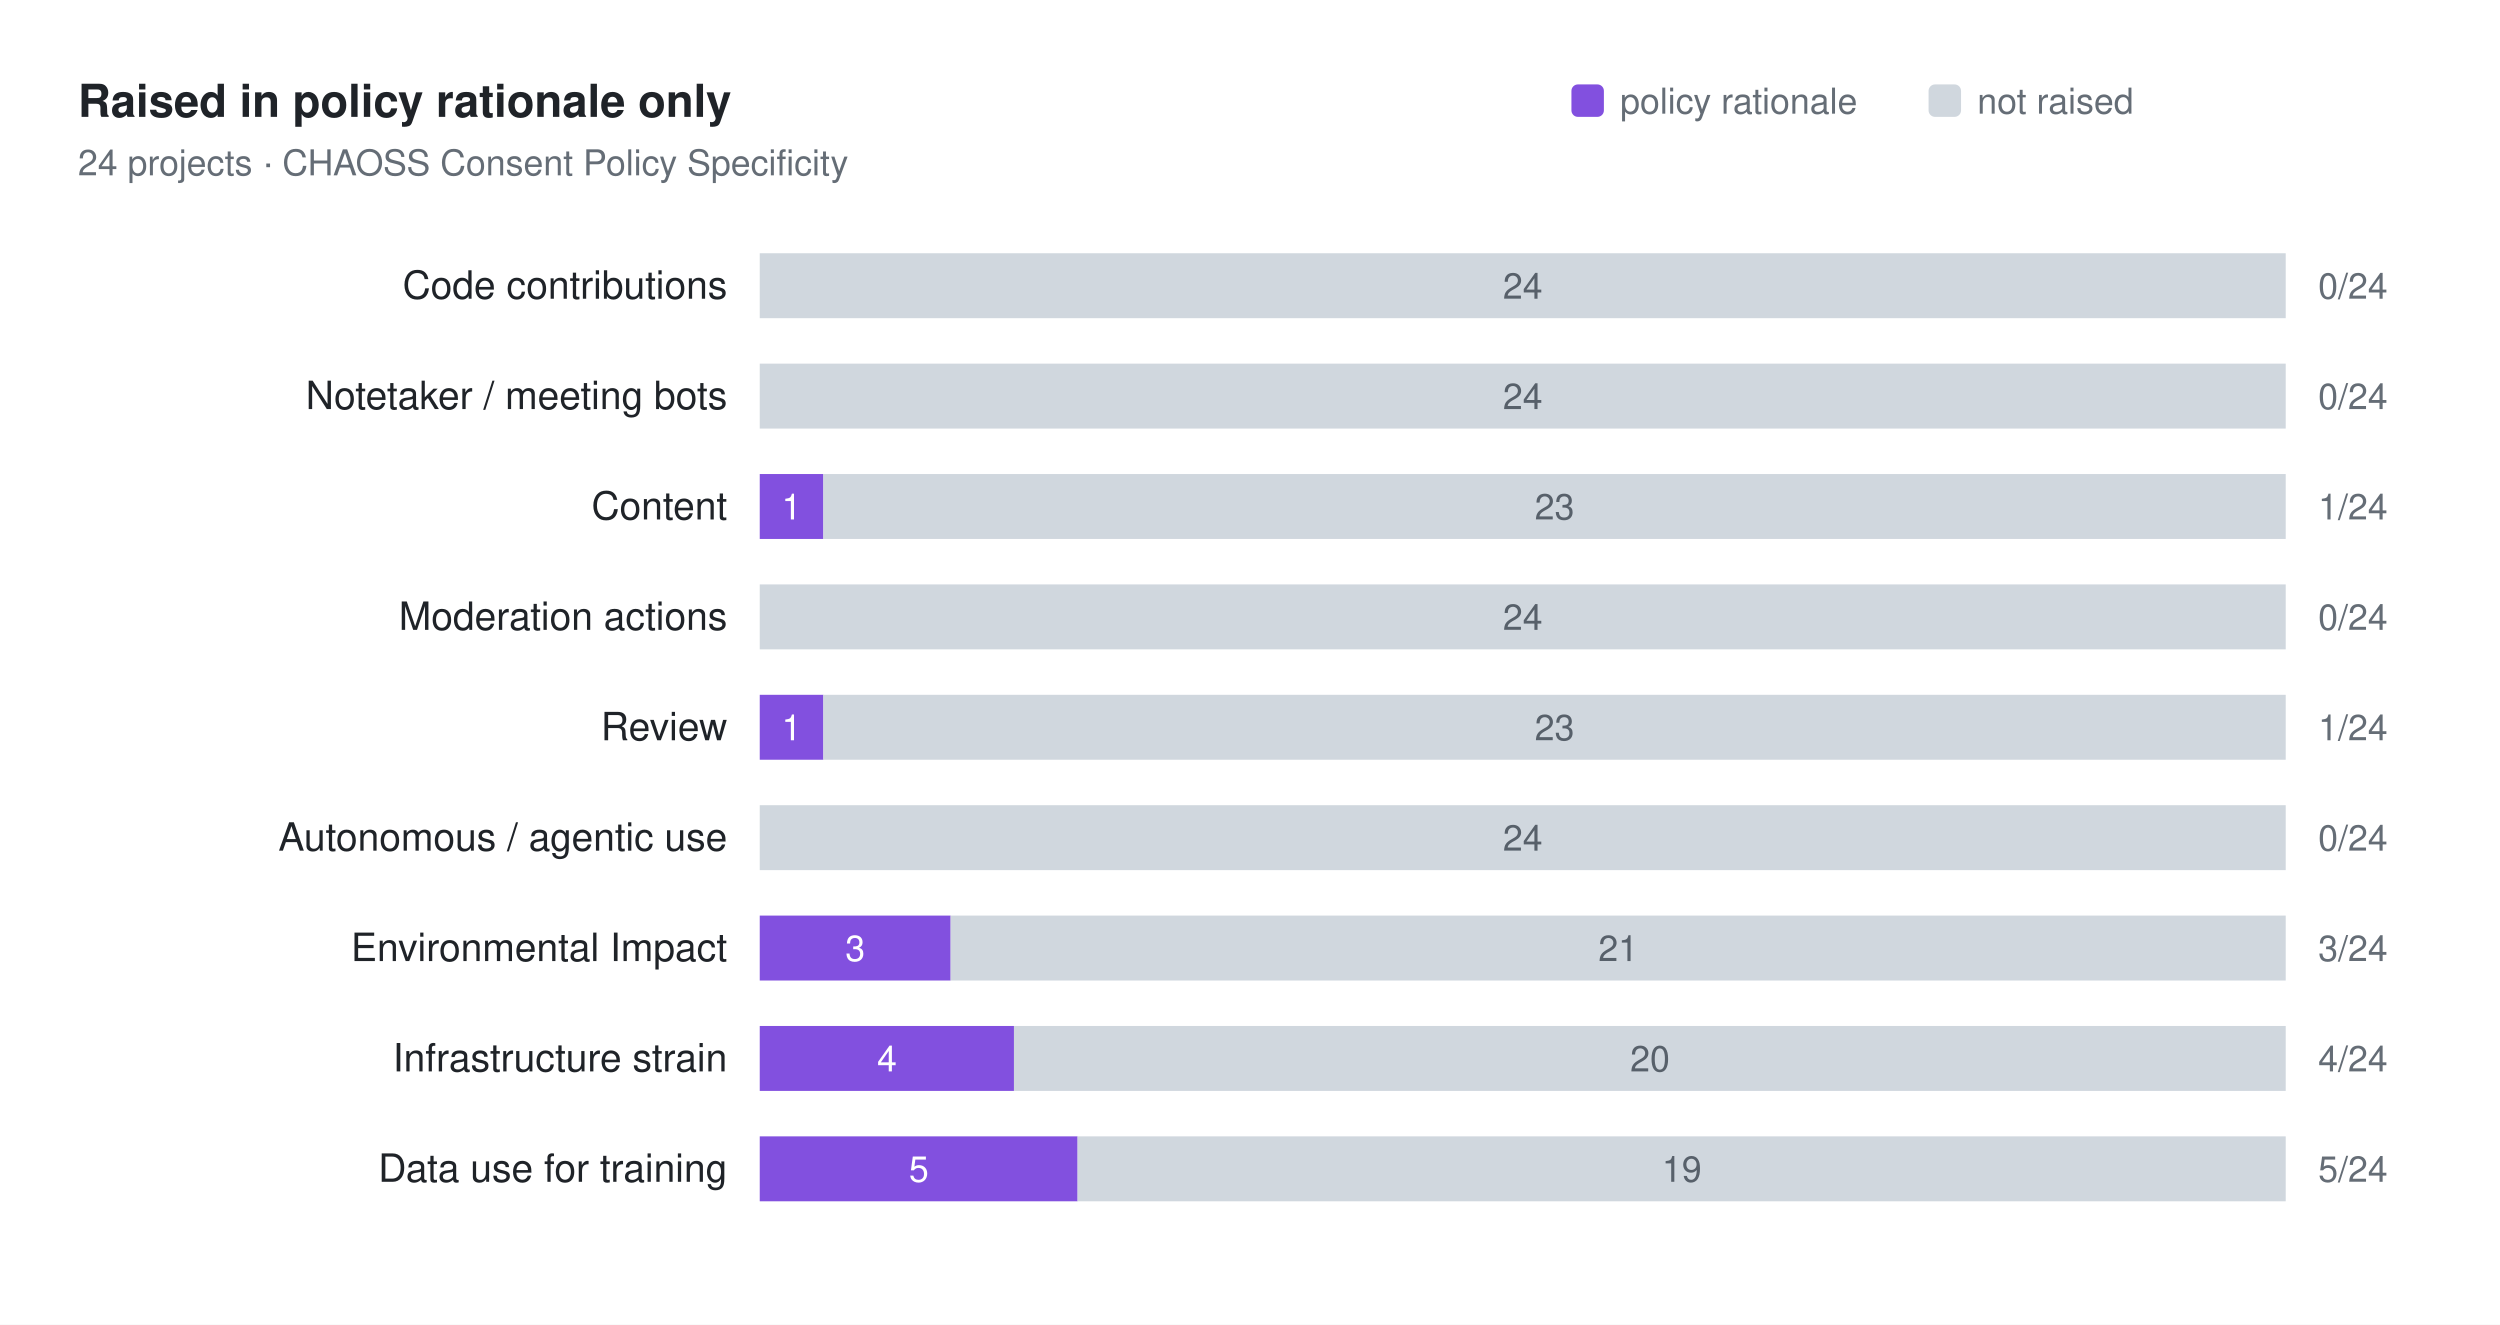
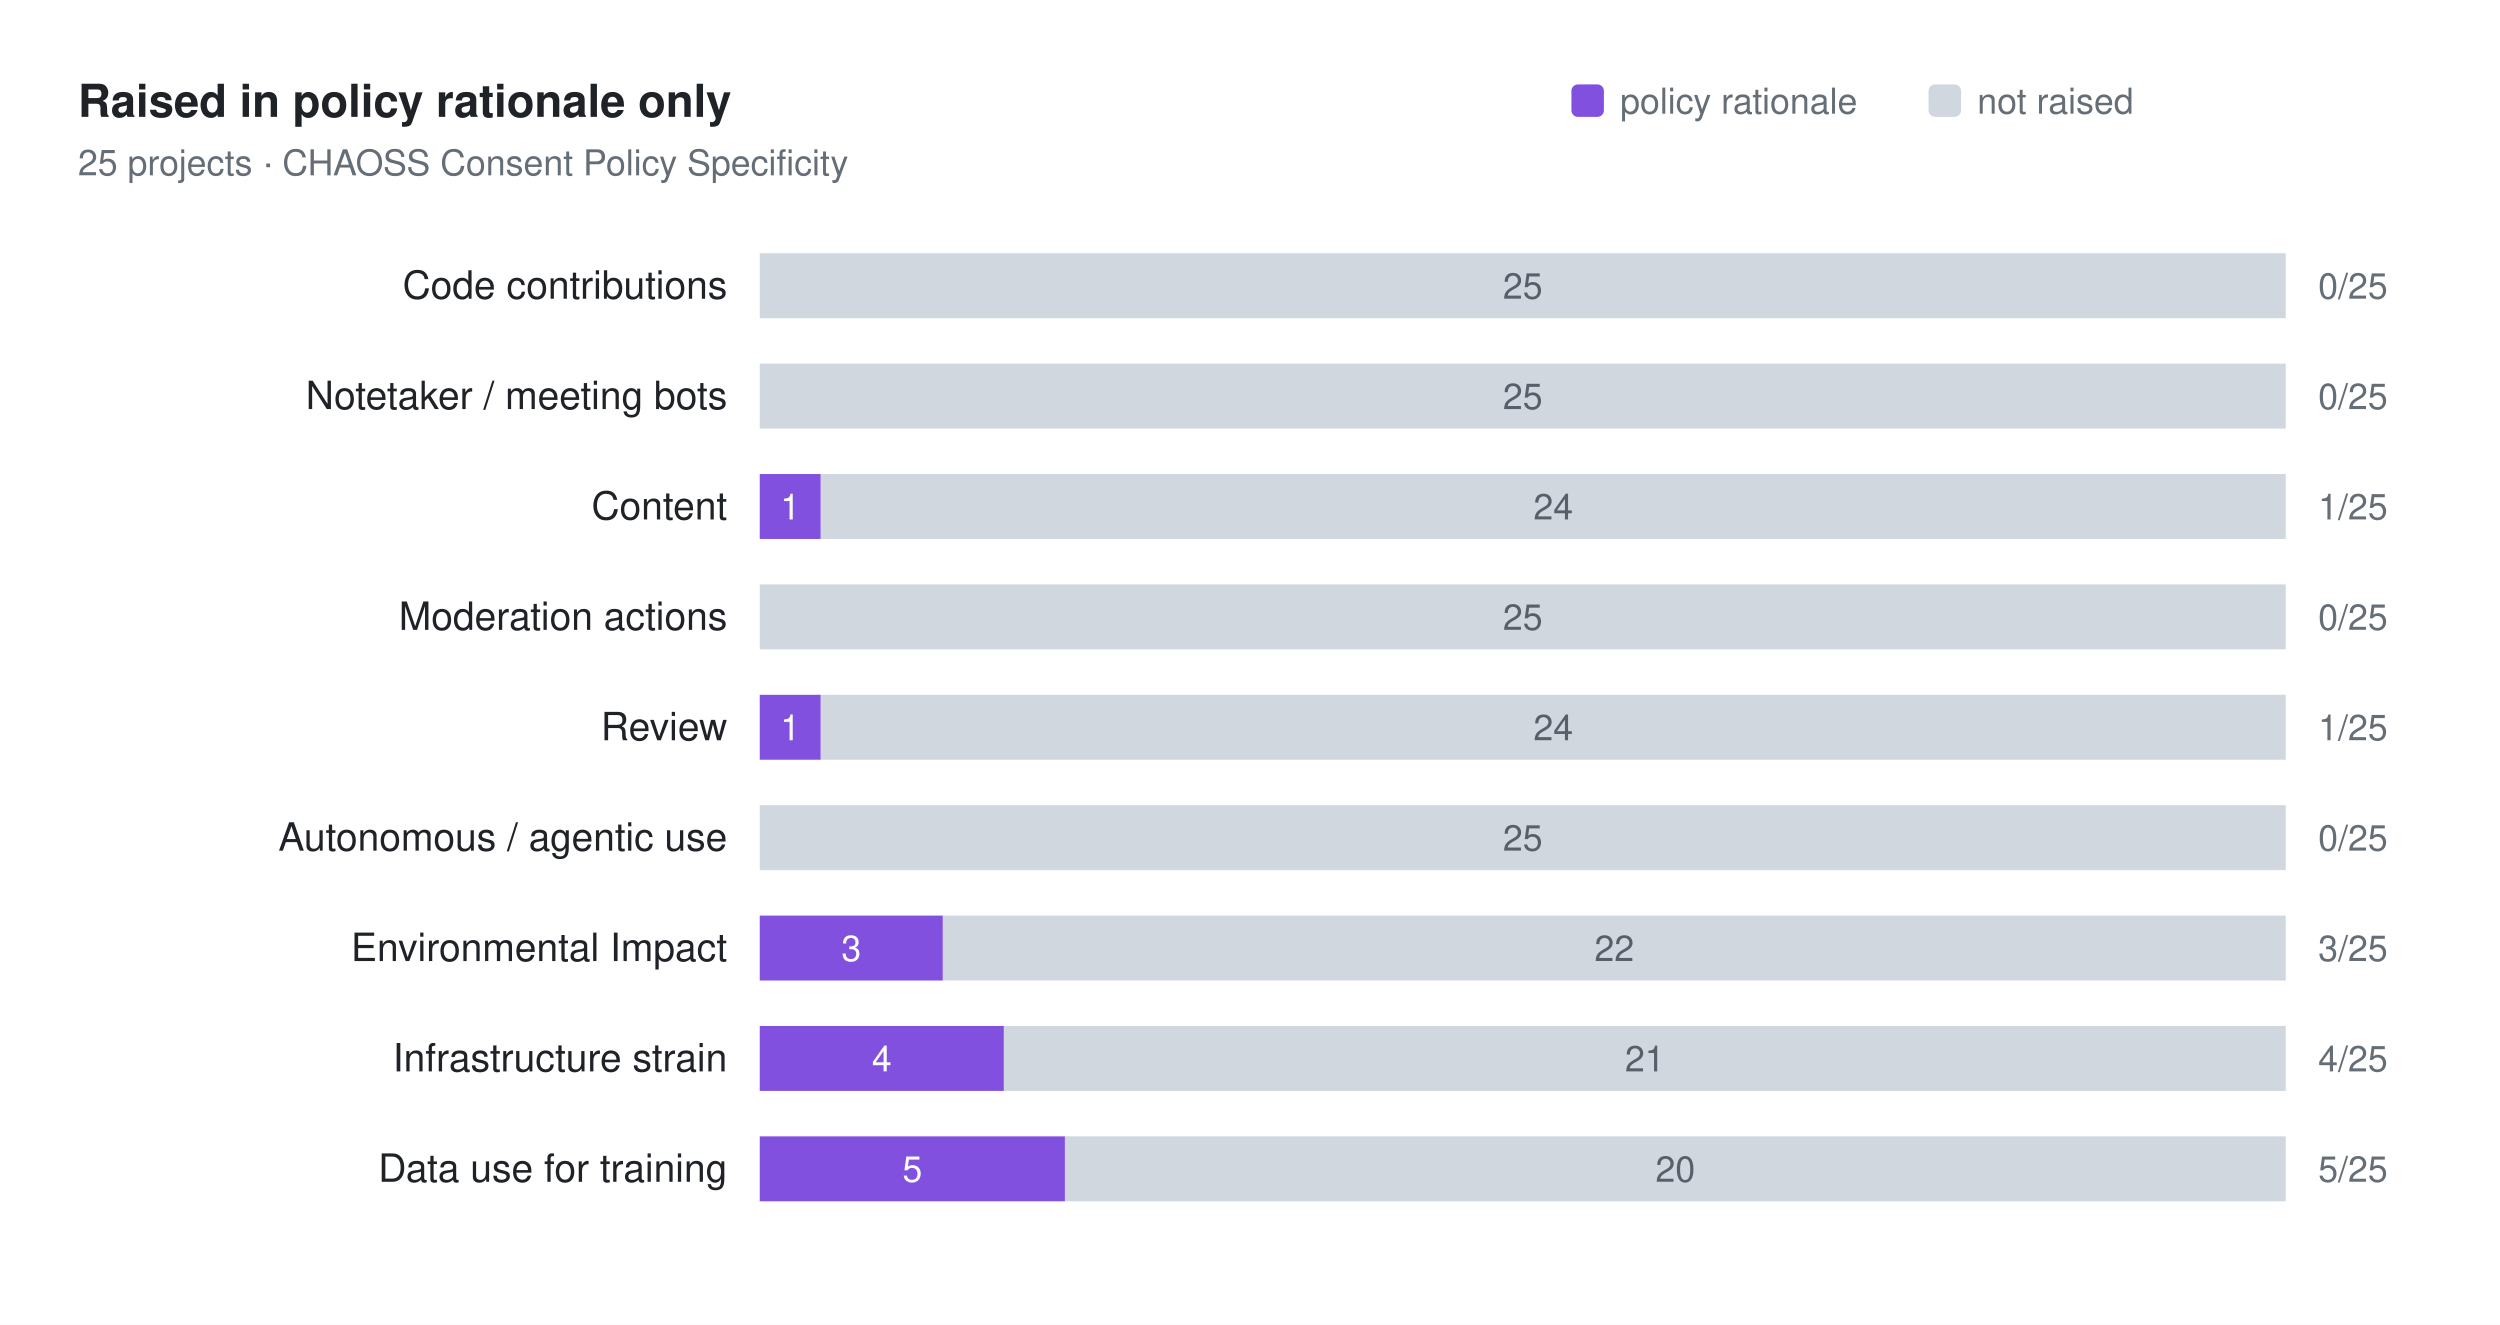
<svg xmlns="http://www.w3.org/2000/svg" width="770" height="408" viewBox="0 0 770 408" font-family="-apple-system,BlinkMacSystemFont,Segoe UI,Helvetica,Arial,sans-serif">
  <rect width="770" height="408" fill="#ffffff" />
  <text x="24" y="36" font-size="14" font-weight="600" fill="#1f2328">Raised in policy rationale only</text>
-   <text x="24" y="54" font-size="11" fill="#656d76">24 projects · CHAOSS Consent Policy Specificity</text>
+   <text x="24" y="54" font-size="11" fill="#656d76">25 projects · CHAOSS Consent Policy Specificity</text>
  <rect x="484" y="26" width="10" height="10" rx="2" fill="#8250df" />
  <text x="499" y="35" font-size="11" fill="#656d76">policy rationale</text>
  <rect x="594" y="26" width="10" height="10" rx="2" fill="#d0d7de" />
  <text x="609" y="35" font-size="11" fill="#656d76">not raised</text>
  <text x="224" y="92" font-size="12" fill="#1f2328" text-anchor="end">Code contributions</text>
  <rect x="234.0" y="78" width="470.0" height="20" fill="#d0d7de" />
-   <text x="469.0" y="92" font-size="11" fill="#57606a" text-anchor="middle">24</text>
-   <text x="714" y="92" font-size="11" fill="#656d76">0/24</text>
+   <text x="469.0" y="92" font-size="11" fill="#57606a" text-anchor="middle">25</text>
+   <text x="714" y="92" font-size="11" fill="#656d76">0/25</text>
  <text x="224" y="126" font-size="12" fill="#1f2328" text-anchor="end">Notetaker / meeting bots</text>
  <rect x="234.0" y="112" width="470.0" height="20" fill="#d0d7de" />
-   <text x="469.0" y="126" font-size="11" fill="#57606a" text-anchor="middle">24</text>
-   <text x="714" y="126" font-size="11" fill="#656d76">0/24</text>
+   <text x="469.0" y="126" font-size="11" fill="#57606a" text-anchor="middle">25</text>
+   <text x="714" y="126" font-size="11" fill="#656d76">0/25</text>
  <text x="224" y="160" font-size="12" fill="#1f2328" text-anchor="end">Content</text>
-   <rect x="234.0" y="146" width="19.6" height="20" fill="#8250df" />
-   <text x="243.8" y="160" font-size="11" fill="#ffffff" text-anchor="middle">1</text>
-   <rect x="253.6" y="146" width="450.4" height="20" fill="#d0d7de" />
-   <text x="478.8" y="160" font-size="11" fill="#57606a" text-anchor="middle">23</text>
-   <text x="714" y="160" font-size="11" fill="#656d76">1/24</text>
+   <rect x="234.0" y="146" width="18.8" height="20" fill="#8250df" />
+   <text x="243.4" y="160" font-size="11" fill="#ffffff" text-anchor="middle">1</text>
+   <rect x="252.8" y="146" width="451.2" height="20" fill="#d0d7de" />
+   <text x="478.4" y="160" font-size="11" fill="#57606a" text-anchor="middle">24</text>
+   <text x="714" y="160" font-size="11" fill="#656d76">1/25</text>
  <text x="224" y="194" font-size="12" fill="#1f2328" text-anchor="end">Moderation actions</text>
  <rect x="234.0" y="180" width="470.0" height="20" fill="#d0d7de" />
-   <text x="469.0" y="194" font-size="11" fill="#57606a" text-anchor="middle">24</text>
-   <text x="714" y="194" font-size="11" fill="#656d76">0/24</text>
+   <text x="469.0" y="194" font-size="11" fill="#57606a" text-anchor="middle">25</text>
+   <text x="714" y="194" font-size="11" fill="#656d76">0/25</text>
  <text x="224" y="228" font-size="12" fill="#1f2328" text-anchor="end">Review</text>
-   <rect x="234.0" y="214" width="19.6" height="20" fill="#8250df" />
-   <text x="243.8" y="228" font-size="11" fill="#ffffff" text-anchor="middle">1</text>
-   <rect x="253.6" y="214" width="450.4" height="20" fill="#d0d7de" />
-   <text x="478.8" y="228" font-size="11" fill="#57606a" text-anchor="middle">23</text>
-   <text x="714" y="228" font-size="11" fill="#656d76">1/24</text>
+   <rect x="234.0" y="214" width="18.8" height="20" fill="#8250df" />
+   <text x="243.4" y="228" font-size="11" fill="#ffffff" text-anchor="middle">1</text>
+   <rect x="252.8" y="214" width="451.2" height="20" fill="#d0d7de" />
+   <text x="478.4" y="228" font-size="11" fill="#57606a" text-anchor="middle">24</text>
+   <text x="714" y="228" font-size="11" fill="#656d76">1/25</text>
  <text x="224" y="262" font-size="12" fill="#1f2328" text-anchor="end">Autonomous / agentic use</text>
  <rect x="234.0" y="248" width="470.0" height="20" fill="#d0d7de" />
-   <text x="469.0" y="262" font-size="11" fill="#57606a" text-anchor="middle">24</text>
-   <text x="714" y="262" font-size="11" fill="#656d76">0/24</text>
+   <text x="469.0" y="262" font-size="11" fill="#57606a" text-anchor="middle">25</text>
+   <text x="714" y="262" font-size="11" fill="#656d76">0/25</text>
  <text x="224" y="296" font-size="12" fill="#1f2328" text-anchor="end">Environmental Impact</text>
-   <rect x="234.0" y="282" width="58.8" height="20" fill="#8250df" />
-   <text x="263.4" y="296" font-size="11" fill="#ffffff" text-anchor="middle">3</text>
-   <rect x="292.8" y="282" width="411.2" height="20" fill="#d0d7de" />
-   <text x="498.4" y="296" font-size="11" fill="#57606a" text-anchor="middle">21</text>
-   <text x="714" y="296" font-size="11" fill="#656d76">3/24</text>
+   <rect x="234.0" y="282" width="56.4" height="20" fill="#8250df" />
+   <text x="262.2" y="296" font-size="11" fill="#ffffff" text-anchor="middle">3</text>
+   <rect x="290.4" y="282" width="413.6" height="20" fill="#d0d7de" />
+   <text x="497.2" y="296" font-size="11" fill="#57606a" text-anchor="middle">22</text>
+   <text x="714" y="296" font-size="11" fill="#656d76">3/25</text>
  <text x="224" y="330" font-size="12" fill="#1f2328" text-anchor="end">Infrastructure strain</text>
-   <rect x="234.0" y="316" width="78.3" height="20" fill="#8250df" />
-   <text x="273.2" y="330" font-size="11" fill="#ffffff" text-anchor="middle">4</text>
-   <rect x="312.3" y="316" width="391.7" height="20" fill="#d0d7de" />
-   <text x="508.2" y="330" font-size="11" fill="#57606a" text-anchor="middle">20</text>
-   <text x="714" y="330" font-size="11" fill="#656d76">4/24</text>
+   <rect x="234.0" y="316" width="75.2" height="20" fill="#8250df" />
+   <text x="271.6" y="330" font-size="11" fill="#ffffff" text-anchor="middle">4</text>
+   <rect x="309.2" y="316" width="394.8" height="20" fill="#d0d7de" />
+   <text x="506.6" y="330" font-size="11" fill="#57606a" text-anchor="middle">21</text>
+   <text x="714" y="330" font-size="11" fill="#656d76">4/25</text>
  <text x="224" y="364" font-size="12" fill="#1f2328" text-anchor="end">Data use for training</text>
-   <rect x="234.0" y="350" width="97.9" height="20" fill="#8250df" />
-   <text x="283.0" y="364" font-size="11" fill="#ffffff" text-anchor="middle">5</text>
-   <rect x="331.9" y="350" width="372.1" height="20" fill="#d0d7de" />
-   <text x="518.0" y="364" font-size="11" fill="#57606a" text-anchor="middle">19</text>
-   <text x="714" y="364" font-size="11" fill="#656d76">5/24</text>
+   <rect x="234.0" y="350" width="94.0" height="20" fill="#8250df" />
+   <text x="281.0" y="364" font-size="11" fill="#ffffff" text-anchor="middle">5</text>
+   <rect x="328.0" y="350" width="376.0" height="20" fill="#d0d7de" />
+   <text x="516.0" y="364" font-size="11" fill="#57606a" text-anchor="middle">20</text>
+   <text x="714" y="364" font-size="11" fill="#656d76">5/25</text>
</svg>
